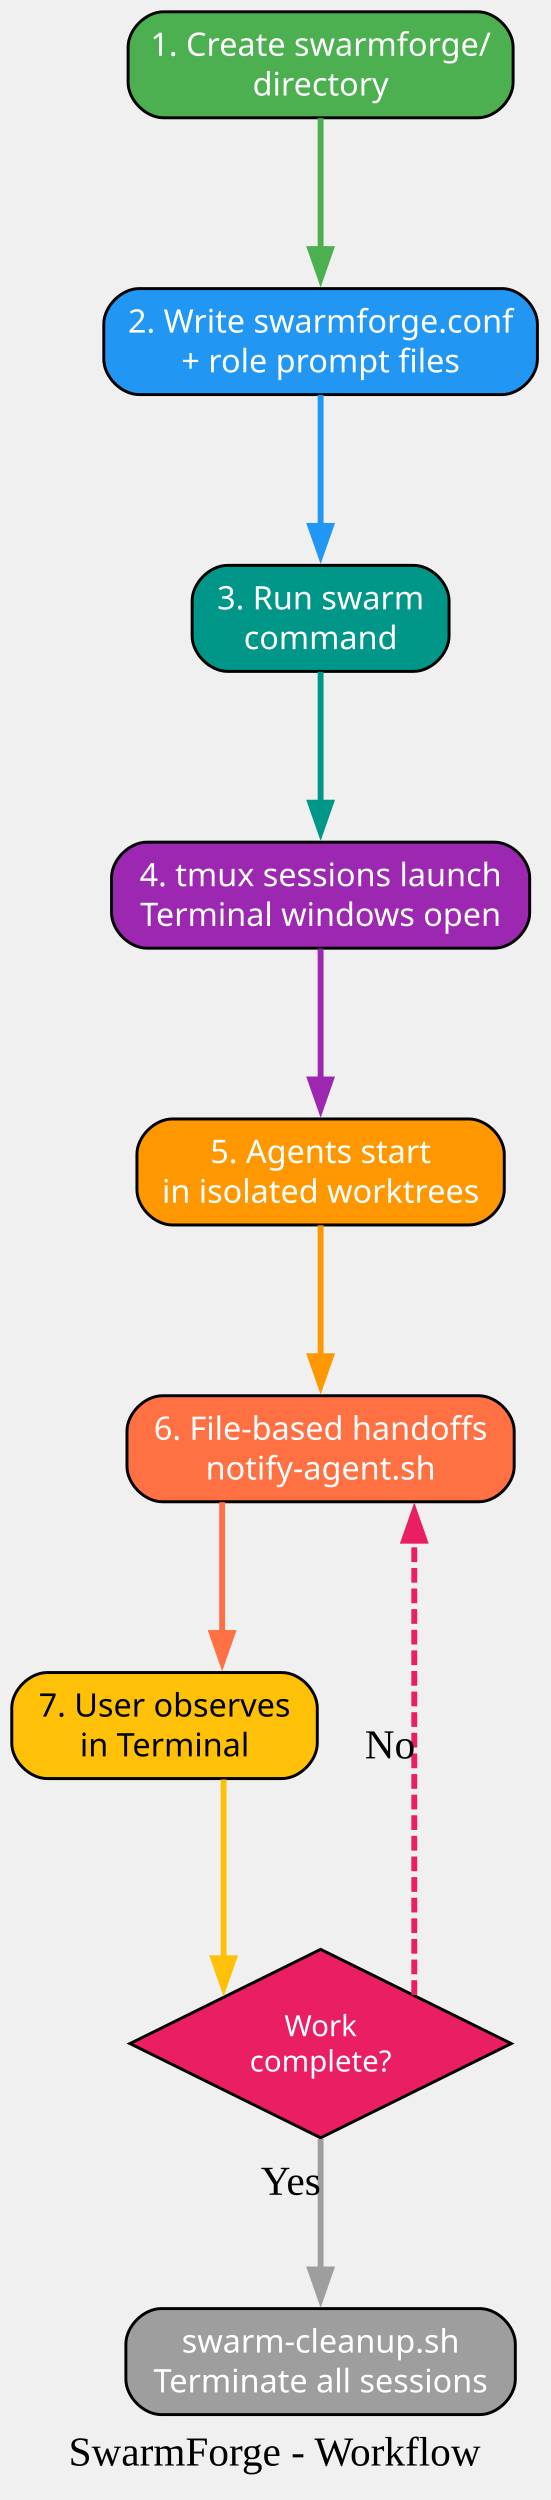
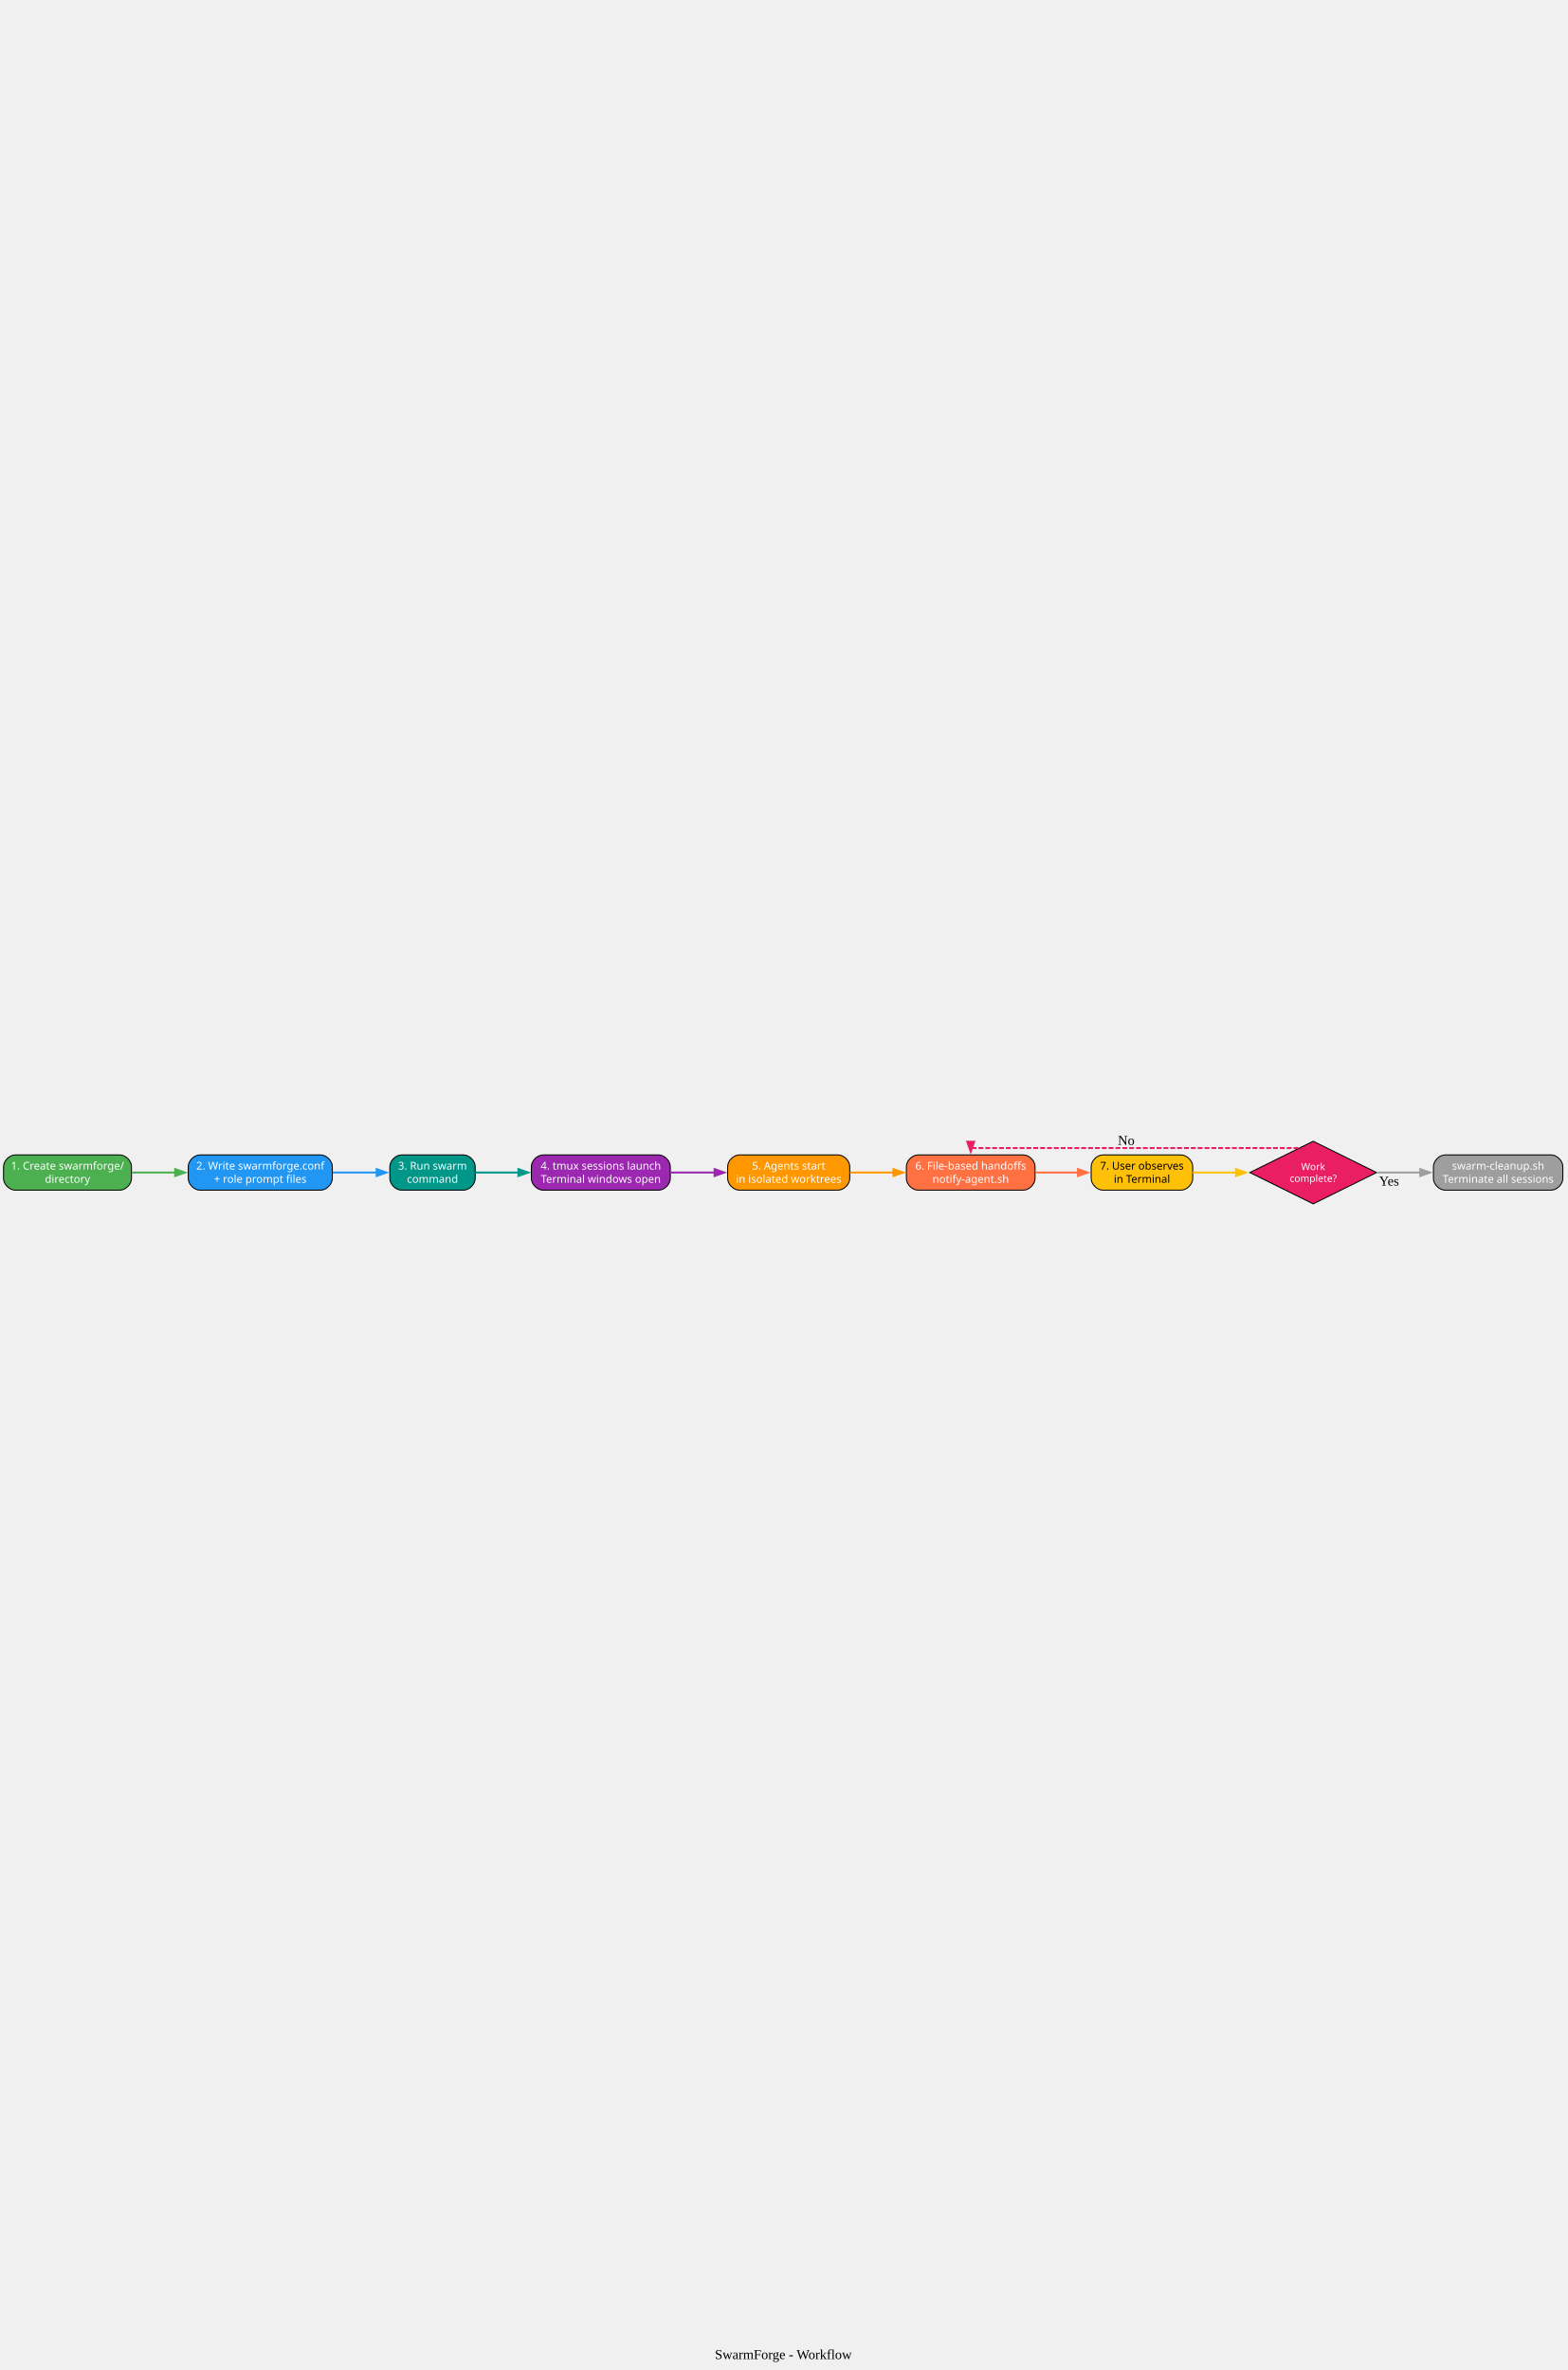
- <svg xmlns="http://www.w3.org/2000/svg" width="187.00" height="849.00" viewBox="0.00 0.00 187.00 849.00">
-   <g id="graph0" class="graph" transform="scale(1 1) rotate(0) translate(4 844.5)">
-     <text xml:space="preserve" text-anchor="middle" x="89.25" y="-7.2" font-family="Times New Roman,serif" font-size="14.00">SwarmForge - Workflow</text>
+ <svg xmlns="http://www.w3.org/2000/svg" width="381pt" height="576pt" viewBox="0.00 0.00 381.00 576.00">
+   <g id="graph0" class="graph" transform="scale(0.23782 0.23782) rotate(0) translate(4 2418)">
+     <text xml:space="preserve" text-anchor="middle" x="796.5" y="-7.2" font-family="Times New Roman,serif" font-size="14.00">SwarmForge - Workflow</text>
    <g id="node1" class="node">
-       <path fill="#4caf50" stroke="black" d="M158.25,-840.5C158.25,-840.5 51.5,-840.5 51.5,-840.5 45.5,-840.5 39.5,-834.5 39.5,-828.5 39.5,-828.5 39.5,-816.5 39.5,-816.5 39.5,-810.5 45.5,-804.5 51.5,-804.5 51.5,-804.5 158.25,-804.5 158.25,-804.5 164.25,-804.5 170.25,-810.5 170.25,-816.5 170.25,-816.5 170.25,-828.5 170.25,-828.5 170.25,-834.5 164.25,-840.5 158.25,-840.5" />
-       <text xml:space="preserve" text-anchor="middle" x="104.88" y="-825.55" font-family="Arial Bold" font-size="11.00" fill="white">1. Create swarmforge/</text>
-       <text xml:space="preserve" text-anchor="middle" x="104.88" y="-812.05" font-family="Arial Bold" font-size="11.00" fill="white">directory</text>
+       <path fill="#4caf50" stroke="black" d="M118.38,-1237.73C118.38,-1237.73 11.62,-1237.73 11.62,-1237.73 5.62,-1237.73 -0.38,-1231.73 -0.38,-1225.73 -0.38,-1225.73 -0.38,-1213.73 -0.38,-1213.73 -0.38,-1207.73 5.62,-1201.73 11.62,-1201.73 11.62,-1201.73 118.38,-1201.73 118.38,-1201.73 124.38,-1201.73 130.38,-1207.73 130.38,-1213.73 130.38,-1213.73 130.38,-1225.73 130.38,-1225.73 130.38,-1231.73 124.38,-1237.73 118.38,-1237.73" />
+       <text xml:space="preserve" text-anchor="middle" x="65" y="-1222.78" font-family="Arial Bold" font-size="11.00" fill="white">1. Create swarmforge/</text>
+       <text xml:space="preserve" text-anchor="middle" x="65" y="-1209.28" font-family="Arial Bold" font-size="11.00" fill="white">directory</text>
    </g>
    <g id="node2" class="node">
-       <path fill="#2196f3" stroke="black" d="M166.5,-746.5C166.5,-746.5 43.25,-746.5 43.25,-746.5 37.25,-746.5 31.25,-740.5 31.25,-734.5 31.25,-734.5 31.25,-722.5 31.25,-722.5 31.25,-716.5 37.25,-710.5 43.25,-710.5 43.25,-710.5 166.5,-710.5 166.5,-710.5 172.5,-710.5 178.5,-716.5 178.5,-722.5 178.5,-722.5 178.5,-734.5 178.5,-734.5 178.5,-740.5 172.5,-746.5 166.5,-746.5" />
-       <text xml:space="preserve" text-anchor="middle" x="104.88" y="-731.55" font-family="Arial Bold" font-size="11.00" fill="white">2. Write swarmforge.conf</text>
-       <text xml:space="preserve" text-anchor="middle" x="104.88" y="-718.05" font-family="Arial Bold" font-size="11.00" fill="white">+ role prompt files</text>
+       <path fill="#2196f3" stroke="black" d="M323.62,-1237.73C323.62,-1237.73 200.38,-1237.73 200.38,-1237.73 194.38,-1237.73 188.38,-1231.73 188.38,-1225.73 188.38,-1225.73 188.38,-1213.73 188.38,-1213.73 188.38,-1207.73 194.38,-1201.73 200.38,-1201.73 200.38,-1201.73 323.62,-1201.73 323.62,-1201.73 329.62,-1201.73 335.62,-1207.73 335.62,-1213.73 335.62,-1213.73 335.62,-1225.73 335.62,-1225.73 335.62,-1231.73 329.62,-1237.73 323.62,-1237.73" />
+       <text xml:space="preserve" text-anchor="middle" x="262" y="-1222.78" font-family="Arial Bold" font-size="11.00" fill="white">2. Write swarmforge.conf</text>
+       <text xml:space="preserve" text-anchor="middle" x="262" y="-1209.28" font-family="Arial Bold" font-size="11.00" fill="white">+ role prompt files</text>
    </g>
    <g id="edge1" class="edge">
-       <path fill="none" stroke="#4caf50" stroke-width="2" d="M104.88,-804.38C104.88,-804.38 104.88,-759.92 104.88,-759.92" />
-       <polygon fill="#4caf50" stroke="#4caf50" stroke-width="2" points="108.38,-759.92 104.88,-749.92 101.38,-759.92 108.38,-759.92" />
+       <path fill="none" stroke="#4caf50" stroke-width="2" d="M130.87,-1219.73C130.87,-1219.73 175.01,-1219.73 175.01,-1219.73" />
+       <polygon fill="#4caf50" stroke="#4caf50" stroke-width="2" points="175.01,-1223.23 185.01,-1219.73 175.01,-1216.23 175.01,-1223.23" />
    </g>
    <g id="node3" class="node">
-       <path fill="#009688" stroke="black" d="M136.5,-652.5C136.5,-652.5 73.25,-652.5 73.25,-652.5 67.25,-652.5 61.25,-646.5 61.25,-640.5 61.25,-640.5 61.25,-628.5 61.25,-628.5 61.25,-622.5 67.25,-616.5 73.25,-616.5 73.25,-616.5 136.5,-616.5 136.5,-616.5 142.5,-616.5 148.5,-622.5 148.5,-628.5 148.5,-628.5 148.5,-640.5 148.5,-640.5 148.5,-646.5 142.5,-652.5 136.5,-652.5" />
-       <text xml:space="preserve" text-anchor="middle" x="104.88" y="-637.55" font-family="Arial Bold" font-size="11.00" fill="white">3. Run swarm</text>
-       <text xml:space="preserve" text-anchor="middle" x="104.88" y="-624.05" font-family="Arial Bold" font-size="11.00" fill="white">command</text>
+       <path fill="#009688" stroke="black" d="M469.62,-1237.73C469.62,-1237.73 406.38,-1237.73 406.38,-1237.73 400.38,-1237.73 394.38,-1231.73 394.38,-1225.73 394.38,-1225.73 394.38,-1213.73 394.38,-1213.73 394.38,-1207.73 400.38,-1201.73 406.38,-1201.73 406.38,-1201.73 469.62,-1201.73 469.62,-1201.73 475.62,-1201.73 481.62,-1207.73 481.62,-1213.73 481.62,-1213.73 481.62,-1225.73 481.62,-1225.73 481.62,-1231.73 475.62,-1237.73 469.62,-1237.73" />
+       <text xml:space="preserve" text-anchor="middle" x="438" y="-1222.78" font-family="Arial Bold" font-size="11.00" fill="white">3. Run swarm</text>
+       <text xml:space="preserve" text-anchor="middle" x="438" y="-1209.28" font-family="Arial Bold" font-size="11.00" fill="white">command</text>
    </g>
    <g id="edge2" class="edge">
-       <path fill="none" stroke="#2196f3" stroke-width="2" d="M104.88,-710.38C104.88,-710.38 104.88,-665.92 104.88,-665.92" />
-       <polygon fill="#2196f3" stroke="#2196f3" stroke-width="2" points="108.38,-665.92 104.88,-655.92 101.38,-665.92 108.38,-665.92" />
+       <path fill="none" stroke="#2196f3" stroke-width="2" d="M335.87,-1219.73C335.87,-1219.73 380.91,-1219.73 380.91,-1219.73" />
+       <polygon fill="#2196f3" stroke="#2196f3" stroke-width="2" points="380.91,-1223.23 390.91,-1219.73 380.91,-1216.23 380.91,-1223.23" />
    </g>
    <g id="node4" class="node">
-       <path fill="#9c27b0" stroke="black" d="M163.88,-558.5C163.88,-558.5 45.88,-558.5 45.88,-558.5 39.88,-558.5 33.88,-552.5 33.88,-546.5 33.88,-546.5 33.88,-534.5 33.88,-534.5 33.88,-528.5 39.88,-522.5 45.88,-522.5 45.88,-522.5 163.88,-522.5 163.88,-522.5 169.88,-522.5 175.88,-528.5 175.88,-534.5 175.88,-534.5 175.88,-546.5 175.88,-546.5 175.88,-552.5 169.88,-558.5 163.88,-558.5" />
-       <text xml:space="preserve" text-anchor="middle" x="104.88" y="-543.55" font-family="Arial Bold" font-size="11.00" fill="white">4. tmux sessions launch</text>
-       <text xml:space="preserve" text-anchor="middle" x="104.88" y="-530.05" font-family="Arial Bold" font-size="11.00" fill="white">Terminal windows open</text>
+       <path fill="#9c27b0" stroke="black" d="M669,-1237.73C669,-1237.73 551,-1237.73 551,-1237.73 545,-1237.73 539,-1231.73 539,-1225.73 539,-1225.73 539,-1213.73 539,-1213.73 539,-1207.73 545,-1201.73 551,-1201.73 551,-1201.73 669,-1201.73 669,-1201.73 675,-1201.73 681,-1207.73 681,-1213.73 681,-1213.73 681,-1225.73 681,-1225.73 681,-1231.73 675,-1237.73 669,-1237.73" />
+       <text xml:space="preserve" text-anchor="middle" x="610" y="-1222.78" font-family="Arial Bold" font-size="11.00" fill="white">4. tmux sessions launch</text>
+       <text xml:space="preserve" text-anchor="middle" x="610" y="-1209.28" font-family="Arial Bold" font-size="11.00" fill="white">Terminal windows open</text>
    </g>
    <g id="edge3" class="edge">
-       <path fill="none" stroke="#009688" stroke-width="2" d="M104.88,-616.38C104.88,-616.38 104.88,-571.92 104.88,-571.92" />
-       <polygon fill="#009688" stroke="#009688" stroke-width="2" points="108.38,-571.92 104.88,-561.92 101.38,-571.92 108.38,-571.92" />
+       <path fill="none" stroke="#009688" stroke-width="2" d="M481.85,-1219.73C481.85,-1219.73 525.81,-1219.73 525.81,-1219.73" />
+       <polygon fill="#009688" stroke="#009688" stroke-width="2" points="525.81,-1223.23 535.81,-1219.73 525.81,-1216.23 525.81,-1223.23" />
    </g>
    <g id="node5" class="node">
-       <path fill="#ff9800" stroke="black" d="M155.25,-464.5C155.25,-464.5 54.5,-464.5 54.5,-464.5 48.5,-464.5 42.5,-458.5 42.5,-452.5 42.5,-452.5 42.5,-440.5 42.5,-440.5 42.5,-434.5 48.5,-428.5 54.5,-428.5 54.5,-428.5 155.25,-428.5 155.25,-428.5 161.25,-428.5 167.25,-434.5 167.25,-440.5 167.25,-440.5 167.25,-452.5 167.25,-452.5 167.25,-458.5 161.25,-464.5 155.25,-464.5" />
-       <text xml:space="preserve" text-anchor="middle" x="104.88" y="-449.55" font-family="Arial Bold" font-size="11.00" fill="white">5. Agents start</text>
-       <text xml:space="preserve" text-anchor="middle" x="104.88" y="-436.05" font-family="Arial Bold" font-size="11.00" fill="white">in isolated worktrees</text>
+       <path fill="#ff9800" stroke="black" d="M852.38,-1237.73C852.38,-1237.73 751.62,-1237.73 751.62,-1237.73 745.62,-1237.73 739.62,-1231.73 739.62,-1225.73 739.62,-1225.73 739.62,-1213.73 739.62,-1213.73 739.62,-1207.73 745.62,-1201.73 751.62,-1201.73 751.62,-1201.73 852.38,-1201.73 852.38,-1201.73 858.38,-1201.73 864.38,-1207.73 864.38,-1213.73 864.38,-1213.73 864.38,-1225.73 864.38,-1225.73 864.38,-1231.73 858.38,-1237.73 852.38,-1237.73" />
+       <text xml:space="preserve" text-anchor="middle" x="802" y="-1222.78" font-family="Arial Bold" font-size="11.00" fill="white">5. Agents start</text>
+       <text xml:space="preserve" text-anchor="middle" x="802" y="-1209.28" font-family="Arial Bold" font-size="11.00" fill="white">in isolated worktrees</text>
    </g>
    <g id="edge4" class="edge">
-       <path fill="none" stroke="#9c27b0" stroke-width="2" d="M104.88,-522.38C104.88,-522.38 104.88,-477.92 104.88,-477.92" />
-       <polygon fill="#9c27b0" stroke="#9c27b0" stroke-width="2" points="108.38,-477.92 104.88,-467.92 101.38,-477.92 108.38,-477.92" />
+       <path fill="none" stroke="#9c27b0" stroke-width="2" d="M681.49,-1219.73C681.49,-1219.73 726.26,-1219.73 726.26,-1219.73" />
+       <polygon fill="#9c27b0" stroke="#9c27b0" stroke-width="2" points="726.26,-1223.23 736.26,-1219.73 726.26,-1216.23 726.26,-1223.23" />
    </g>
    <g id="node6" class="node">
-       <path fill="#ff7043" stroke="black" d="M158.62,-370.5C158.62,-370.5 51.12,-370.5 51.12,-370.5 45.12,-370.5 39.12,-364.5 39.12,-358.5 39.12,-358.5 39.12,-346.5 39.12,-346.5 39.12,-340.5 45.12,-334.5 51.12,-334.5 51.12,-334.5 158.62,-334.5 158.62,-334.5 164.62,-334.5 170.62,-340.5 170.62,-346.5 170.62,-346.5 170.62,-358.5 170.62,-358.5 170.62,-364.5 164.62,-370.5 158.62,-370.5" />
-       <text xml:space="preserve" text-anchor="middle" x="104.88" y="-355.55" font-family="Arial Bold" font-size="11.00" fill="white">6. File-based handoffs</text>
-       <text xml:space="preserve" text-anchor="middle" x="104.88" y="-342.05" font-family="Arial Bold" font-size="11.00" fill="white">notify-agent.sh</text>
+       <path fill="#ff7043" stroke="black" d="M1041.75,-1237.73C1041.75,-1237.73 934.25,-1237.73 934.25,-1237.73 928.25,-1237.73 922.25,-1231.73 922.25,-1225.73 922.25,-1225.73 922.25,-1213.73 922.25,-1213.73 922.25,-1207.73 928.25,-1201.73 934.25,-1201.73 934.25,-1201.73 1041.75,-1201.73 1041.75,-1201.73 1047.75,-1201.73 1053.75,-1207.73 1053.75,-1213.73 1053.75,-1213.73 1053.75,-1225.73 1053.75,-1225.73 1053.75,-1231.73 1047.75,-1237.73 1041.75,-1237.73" />
+       <text xml:space="preserve" text-anchor="middle" x="988" y="-1222.78" font-family="Arial Bold" font-size="11.00" fill="white">6. File-based handoffs</text>
+       <text xml:space="preserve" text-anchor="middle" x="988" y="-1209.28" font-family="Arial Bold" font-size="11.00" fill="white">notify-agent.sh</text>
    </g>
    <g id="edge5" class="edge">
-       <path fill="none" stroke="#ff9800" stroke-width="2" d="M104.88,-428.38C104.88,-428.38 104.88,-383.92 104.88,-383.92" />
-       <polygon fill="#ff9800" stroke="#ff9800" stroke-width="2" points="108.38,-383.92 104.88,-373.92 101.38,-383.92 108.38,-383.92" />
+       <path fill="none" stroke="#ff9800" stroke-width="2" d="M864.71,-1219.73C864.71,-1219.73 909.04,-1219.73 909.04,-1219.73" />
+       <polygon fill="#ff9800" stroke="#ff9800" stroke-width="2" points="909.04,-1223.23 919.04,-1219.73 909.04,-1216.23 909.04,-1223.23" />
    </g>
    <g id="node7" class="node">
-       <path fill="#ffc107" stroke="black" d="M91.75,-276.5C91.75,-276.5 12,-276.5 12,-276.5 6,-276.5 0,-270.5 0,-264.5 0,-264.5 0,-252.5 0,-252.5 0,-246.5 6,-240.5 12,-240.5 12,-240.5 91.75,-240.5 91.75,-240.5 97.75,-240.5 103.75,-246.5 103.75,-252.5 103.75,-252.5 103.75,-264.5 103.75,-264.5 103.75,-270.5 97.75,-276.5 91.75,-276.5" />
-       <text xml:space="preserve" text-anchor="middle" x="51.88" y="-261.55" font-family="Arial Bold" font-size="11.00">7. User observes</text>
-       <text xml:space="preserve" text-anchor="middle" x="51.88" y="-248.05" font-family="Arial Bold" font-size="11.00">in Terminal</text>
+       <path fill="#ffc107" stroke="black" d="M1202.88,-1237.73C1202.88,-1237.73 1123.12,-1237.73 1123.12,-1237.73 1117.12,-1237.73 1111.12,-1231.73 1111.12,-1225.73 1111.12,-1225.73 1111.12,-1213.73 1111.12,-1213.73 1111.12,-1207.73 1117.12,-1201.73 1123.12,-1201.73 1123.12,-1201.73 1202.88,-1201.73 1202.88,-1201.73 1208.88,-1201.73 1214.88,-1207.73 1214.88,-1213.73 1214.88,-1213.73 1214.88,-1225.73 1214.88,-1225.73 1214.88,-1231.73 1208.88,-1237.73 1202.88,-1237.73" />
+       <text xml:space="preserve" text-anchor="middle" x="1163" y="-1222.78" font-family="Arial Bold" font-size="11.00">7. User observes</text>
+       <text xml:space="preserve" text-anchor="middle" x="1163" y="-1209.28" font-family="Arial Bold" font-size="11.00">in Terminal</text>
    </g>
    <g id="edge6" class="edge">
-       <path fill="none" stroke="#ff7043" stroke-width="2" d="M71.44,-334.38C71.44,-334.38 71.44,-289.92 71.44,-289.92" />
-       <polygon fill="#ff7043" stroke="#ff7043" stroke-width="2" points="74.94,-289.92 71.44,-279.92 67.94,-289.92 74.94,-289.92" />
+       <path fill="none" stroke="#ff7043" stroke-width="2" d="M1054.16,-1219.73C1054.16,-1219.73 1097.62,-1219.73 1097.62,-1219.73" />
+       <polygon fill="#ff7043" stroke="#ff7043" stroke-width="2" points="1097.62,-1223.23 1107.62,-1219.73 1097.62,-1216.23 1097.62,-1223.23" />
    </g>
    <g id="node8" class="node">
-       <polygon fill="#e91e63" stroke="black" points="104.88,-182.5 40.12,-150.5 104.87,-118.5 169.62,-150.5 104.88,-182.5" />
-       <text xml:space="preserve" text-anchor="middle" x="104.88" y="-153" font-family="Arial Bold" font-size="10.00" fill="white">Work</text>
-       <text xml:space="preserve" text-anchor="middle" x="104.88" y="-141" font-family="Arial Bold" font-size="10.00" fill="white">complete?</text>
+       <polygon fill="#e91e63" stroke="black" points="1338,-1251.73 1273.25,-1219.73 1338,-1187.73 1402.75,-1219.73 1338,-1251.73" />
+       <text xml:space="preserve" text-anchor="middle" x="1338" y="-1222.23" font-family="Arial Bold" font-size="10.00" fill="white">Work</text>
+       <text xml:space="preserve" text-anchor="middle" x="1338" y="-1210.23" font-family="Arial Bold" font-size="10.00" fill="white">complete?</text>
    </g>
    <g id="edge7" class="edge">
-       <path fill="none" stroke="#ffc107" stroke-width="2" d="M71.94,-240.18C71.94,-240.18 71.94,-179.47 71.94,-179.47" />
-       <polygon fill="#ffc107" stroke="#ffc107" stroke-width="2" points="75.44,-179.47 71.94,-169.47 68.44,-179.47 75.44,-179.47" />
+       <path fill="none" stroke="#ffc107" stroke-width="2" d="M1215.03,-1219.73C1215.03,-1219.73 1259.15,-1219.73 1259.15,-1219.73" />
+       <polygon fill="#ffc107" stroke="#ffc107" stroke-width="2" points="1259.15,-1223.23 1269.15,-1219.73 1259.15,-1216.23 1259.15,-1223.23" />
    </g>
    <g id="edge8" class="edge">
-       <path fill="none" stroke="#e91e63" stroke-width="2" stroke-dasharray="5,2" d="M136.69,-167.03C136.69,-167.03 136.69,-321.27 136.69,-321.27" />
-       <polygon fill="#e91e63" stroke="#e91e63" stroke-width="2" points="133.19,-321.27 136.69,-331.27 140.19,-321.27 133.19,-321.27" />
-       <text xml:space="preserve" text-anchor="middle" x="128.44" y="-247.35" font-family="Times New Roman,serif" font-size="14.00">No</text>
+       <path fill="none" stroke="#e91e63" stroke-width="2" stroke-dasharray="5,2" d="M1322.96,-1244.73C1255.97,-1244.73 988,-1244.73 988,-1244.73 988,-1244.73 988,-1244.07 988,-1244.07" />
+       <polygon fill="#e91e63" stroke="#e91e63" stroke-width="2" points="991.5,-1251.19 988,-1241.19 984.5,-1251.19 991.5,-1251.19" />
+       <text xml:space="preserve" text-anchor="middle" x="1146.9" y="-1247.93" font-family="Times New Roman,serif" font-size="14.00">No</text>
    </g>
    <g id="node9" class="node">
-       <path fill="#9e9e9e" stroke="black" d="M159,-60.5C159,-60.5 50.75,-60.5 50.75,-60.5 44.75,-60.5 38.75,-54.5 38.75,-48.5 38.75,-48.5 38.75,-36.5 38.75,-36.5 38.75,-30.5 44.75,-24.5 50.75,-24.5 50.75,-24.5 159,-24.5 159,-24.5 165,-24.5 171,-30.5 171,-36.5 171,-36.5 171,-48.5 171,-48.5 171,-54.5 165,-60.5 159,-60.5" />
-       <text xml:space="preserve" text-anchor="middle" x="104.88" y="-45.55" font-family="Arial Bold" font-size="11.00" fill="white">swarm-cleanup.sh</text>
-       <text xml:space="preserve" text-anchor="middle" x="104.88" y="-32.05" font-family="Arial Bold" font-size="11.00" fill="white">Terminate all sessions</text>
+       <path fill="#9e9e9e" stroke="black" d="M1581.12,-1237.73C1581.12,-1237.73 1472.88,-1237.73 1472.88,-1237.73 1466.88,-1237.73 1460.88,-1231.73 1460.88,-1225.73 1460.88,-1225.73 1460.88,-1213.73 1460.88,-1213.73 1460.88,-1207.73 1466.88,-1201.73 1472.88,-1201.73 1472.88,-1201.73 1581.12,-1201.73 1581.12,-1201.73 1587.12,-1201.73 1593.12,-1207.73 1593.12,-1213.73 1593.12,-1213.73 1593.12,-1225.73 1593.12,-1225.73 1593.12,-1231.73 1587.12,-1237.73 1581.12,-1237.73" />
+       <text xml:space="preserve" text-anchor="middle" x="1527" y="-1222.78" font-family="Arial Bold" font-size="11.00" fill="white">swarm-cleanup.sh</text>
+       <text xml:space="preserve" text-anchor="middle" x="1527" y="-1209.28" font-family="Arial Bold" font-size="11.00" fill="white">Terminate all sessions</text>
    </g>
    <g id="edge9" class="edge">
-       <path fill="none" stroke="#9e9e9e" stroke-width="2" d="M104.88,-118.1C104.88,-118.1 104.88,-73.78 104.88,-73.78" />
-       <polygon fill="#9e9e9e" stroke="#9e9e9e" stroke-width="2" points="108.38,-73.78 104.88,-63.78 101.38,-73.78 108.38,-73.78" />
-       <text xml:space="preserve" text-anchor="middle" x="94.75" y="-99.14" font-family="Times New Roman,serif" font-size="14.00">Yes</text>
+       <path fill="none" stroke="#9e9e9e" stroke-width="2" d="M1403.84,-1219.73C1403.84,-1219.73 1447.41,-1219.73 1447.41,-1219.73" />
+       <polygon fill="#9e9e9e" stroke="#9e9e9e" stroke-width="2" points="1447.41,-1223.23 1457.41,-1219.73 1447.41,-1216.23 1447.41,-1223.23" />
+       <text xml:space="preserve" text-anchor="middle" x="1415.5" y="-1206.43" font-family="Times New Roman,serif" font-size="14.00">Yes</text>
    </g>
  </g>
</svg>
